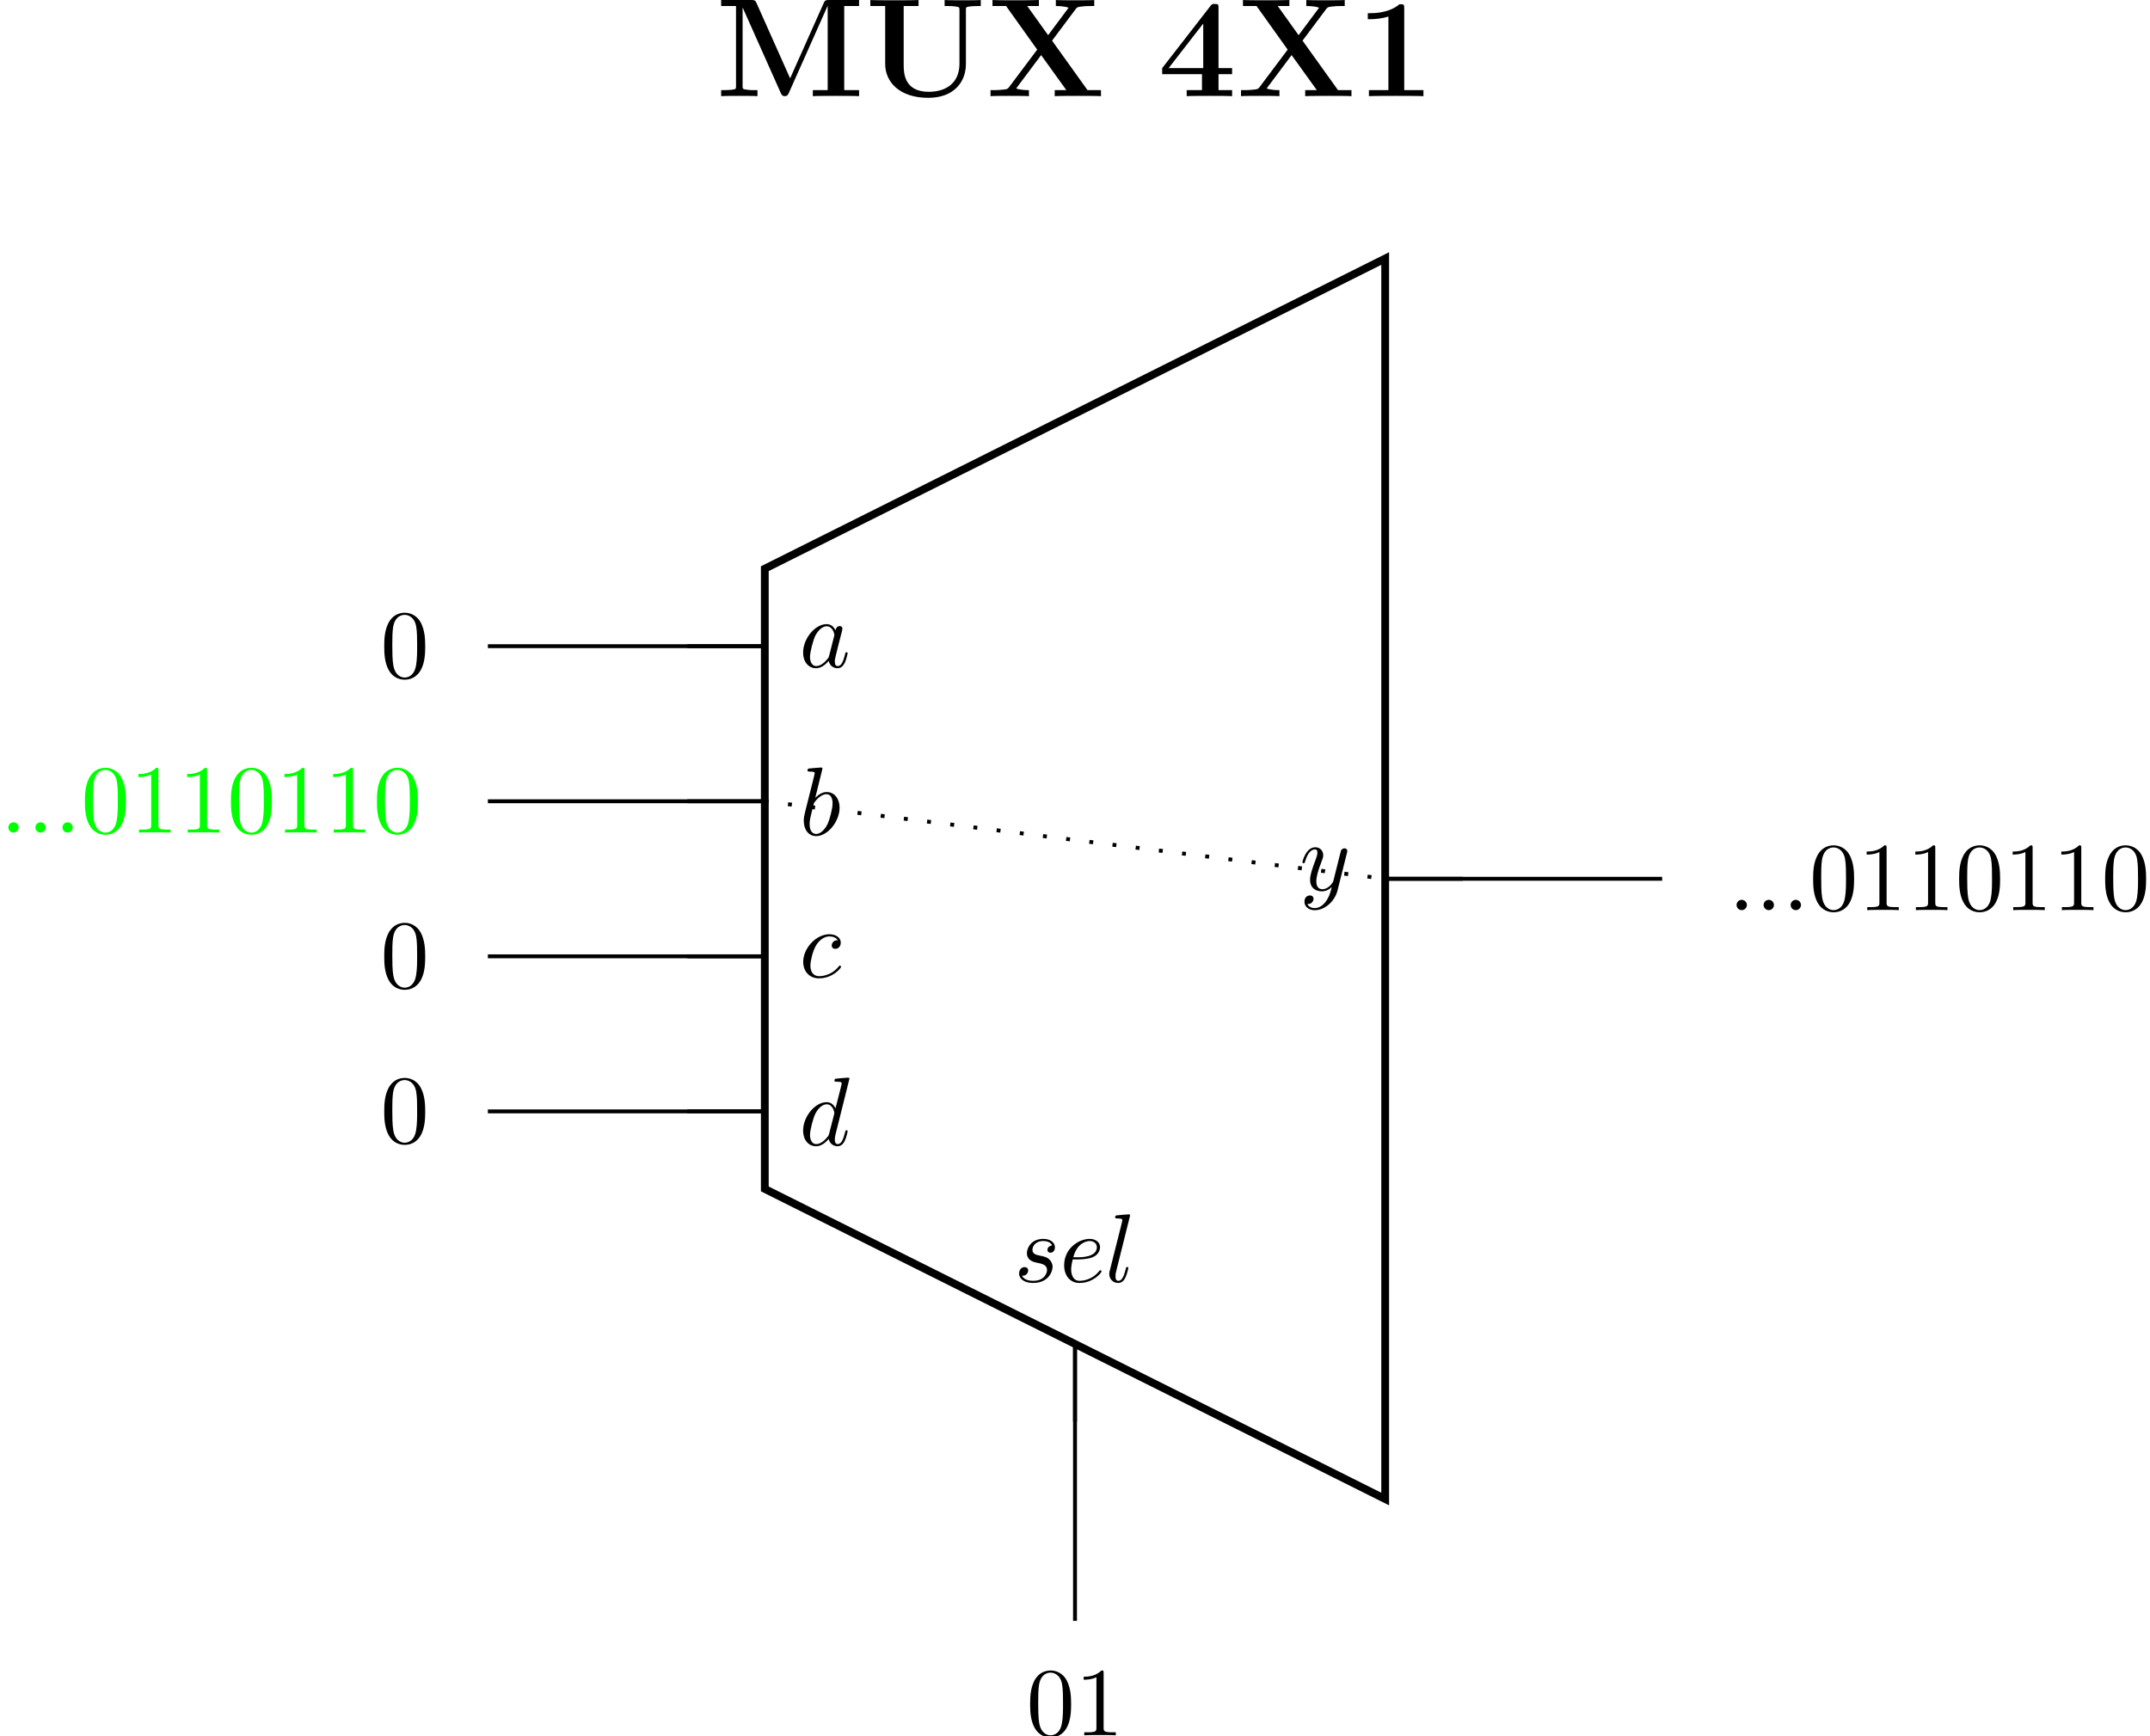
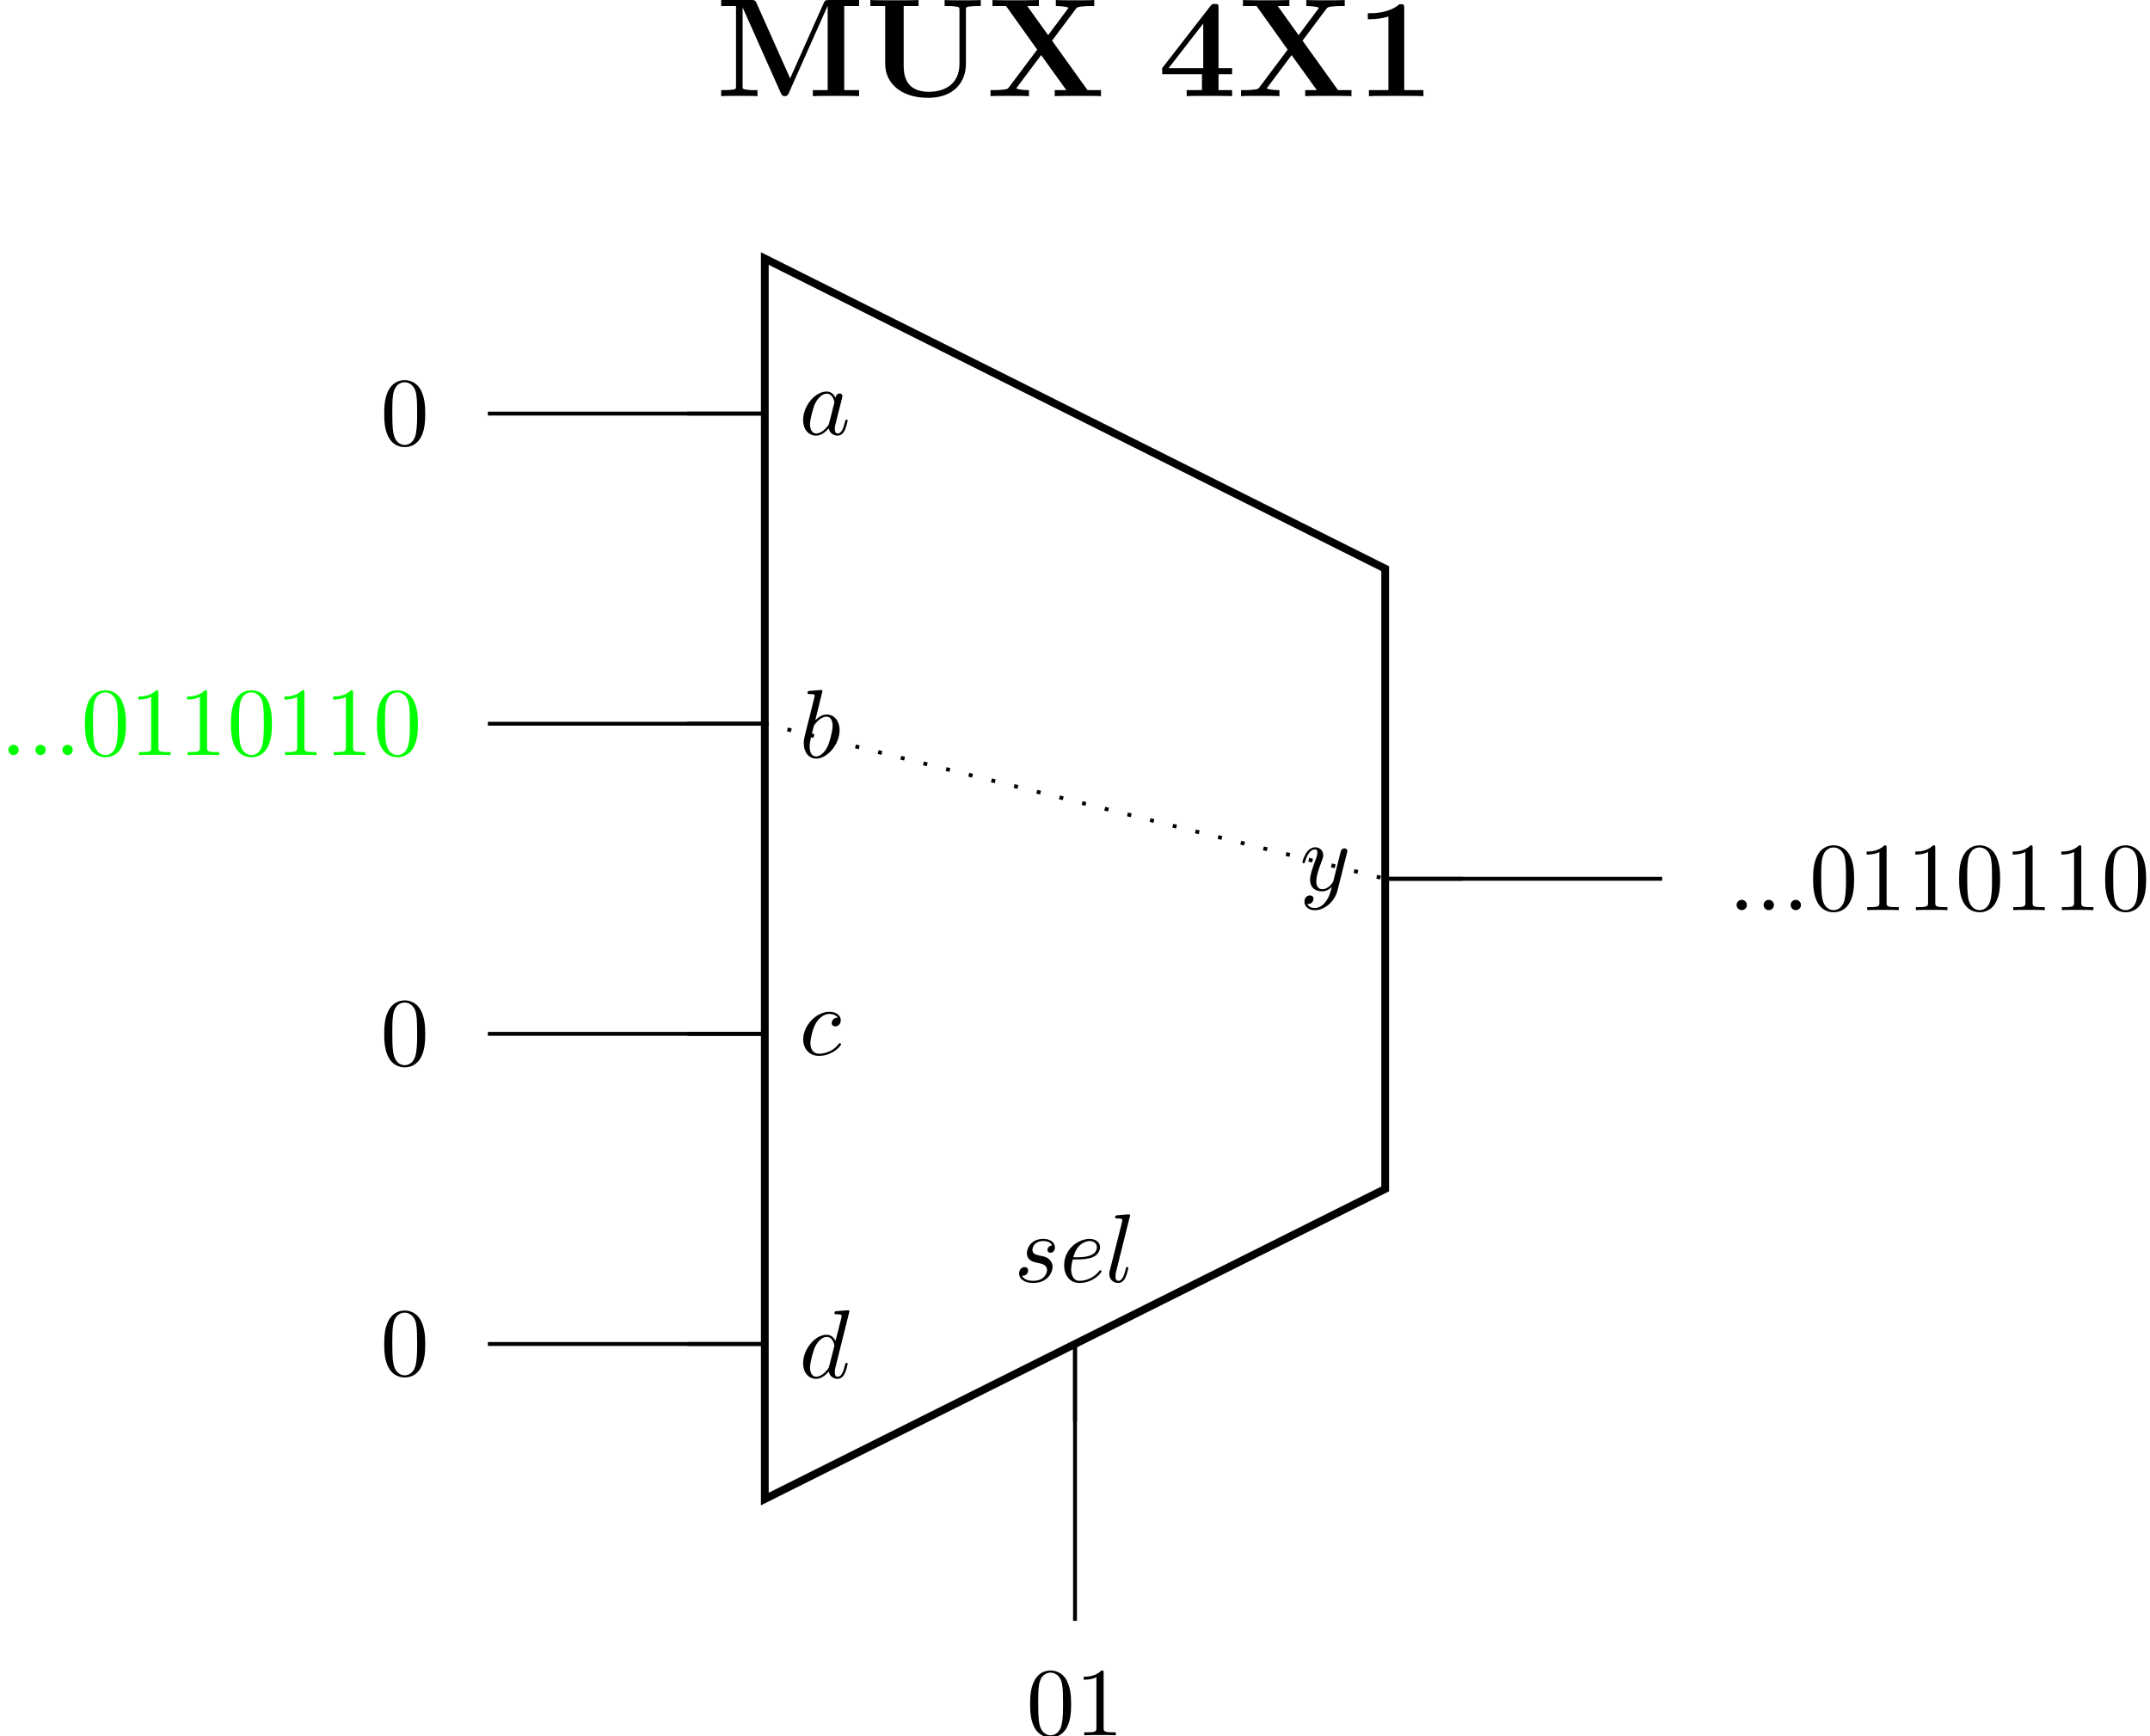
<svg xmlns="http://www.w3.org/2000/svg" xmlns:xlink="http://www.w3.org/1999/xlink" version="1.1" width="267.355pt" height="215.83pt" viewBox="-55.429 -59.463 267.355 215.83">
  <defs>
    <path id="g2-48" d="M4.583-3.188C4.583-3.985 4.533-4.782 4.184-5.519C3.726-6.476 2.909-6.635 2.491-6.635C1.893-6.635 1.166-6.376 .757-5.45C.438-4.762 .389-3.985 .389-3.188C.389-2.441 .428-1.544 .837-.787C1.265 .02 1.993 .219 2.481 .219C3.019 .219 3.776 .01 4.214-.936C4.533-1.624 4.583-2.401 4.583-3.188ZM2.481 0C2.092 0 1.504-.249 1.325-1.205C1.215-1.803 1.215-2.72 1.215-3.308C1.215-3.945 1.215-4.603 1.295-5.141C1.484-6.326 2.232-6.416 2.481-6.416C2.809-6.416 3.467-6.237 3.656-5.25C3.756-4.692 3.756-3.935 3.756-3.308C3.756-2.56 3.756-1.883 3.646-1.245C3.497-.299 2.929 0 2.481 0Z" />
    <path id="g2-49" d="M2.929-6.376C2.929-6.615 2.929-6.635 2.7-6.635C2.082-5.998 1.205-5.998 .887-5.998V-5.689C1.086-5.689 1.674-5.689 2.192-5.948V-.787C2.192-.428 2.162-.309 1.265-.309H.946V0C1.295-.03 2.162-.03 2.56-.03S3.826-.03 4.174 0V-.309H3.856C2.959-.309 2.929-.418 2.929-.787V-6.376Z" />
    <path id="g0-49" d="M4.964-8.995C4.964-9.411 4.935-9.411 4.476-9.411C3.414-8.493 1.822-8.493 1.506-8.493H1.234V-7.876H1.506C2.008-7.876 2.769-7.962 3.343-8.149V-.617H1.349V0C1.951-.029 3.457-.029 4.132-.029S6.327-.029 6.929 0V-.617H4.964V-8.995Z" />
    <path id="g0-52" d="M6.212-2.252H7.603V-2.869H6.212V-9.024C6.212-9.382 6.198-9.44 5.839-9.44C5.581-9.44 5.552-9.44 5.38-9.225L.445-2.869V-2.252H4.519V-.617H2.955V0C3.371-.029 4.792-.029 5.308-.029C5.796-.029 7.216-.029 7.603 0V-.617H6.212V-2.252ZM4.648-7.431V-2.869H1.105L4.648-7.431Z" />
    <path id="g0-77" d="M7.647-1.822L4.203-9.54C4.074-9.841 3.945-9.841 3.644-9.841H.588V-9.225H2.109V-1.047C2.109-.732 2.095-.717 1.722-.66C1.463-.631 1.176-.617 .918-.617H.588V0C.918-.029 2.037-.029 2.439-.029S3.974-.029 4.304 0V-.617H3.974C3.587-.617 3.558-.617 3.214-.66C2.798-.717 2.783-.732 2.783-1.047V-9.052H2.798L6.7-.301C6.771-.143 6.857 0 7.101 0S7.431-.143 7.503-.301L11.477-9.225H11.491V-.617H9.971V0C10.358-.029 11.85-.029 12.338-.029S14.318-.029 14.705 0V-.617H13.184V-9.225H14.705V-9.841H11.649C11.348-9.841 11.219-9.841 11.09-9.54L7.647-1.822Z" />
    <path id="g0-85" d="M10.329-8.794C10.329-9.11 10.344-9.124 10.717-9.182C10.975-9.21 11.262-9.225 11.52-9.225H11.85V-9.841C11.52-9.813 10.401-9.813 9.999-9.813S8.479-9.813 8.149-9.841V-9.225H8.479C8.866-9.225 8.895-9.225 9.239-9.182C9.655-9.124 9.669-9.11 9.669-8.794V-3.328C9.669-1.277 8.22-.445 6.528-.445C4.017-.445 3.96-2.367 3.96-3.199V-9.225H5.48V-9.841C5.064-9.813 3.529-9.813 3.013-9.813S.961-9.813 .545-9.841V-9.225H2.066V-3.3C2.066-1.406 3.587 .172 6.47 .172C9.124 .172 10.329-1.478 10.329-3.285V-8.794Z" />
    <path id="g0-88" d="M6.743-5.681L9.167-8.923C9.311-9.11 9.368-9.139 9.841-9.182C10.214-9.225 10.272-9.225 10.688-9.225H11.061V-9.841C10.731-9.813 9.583-9.813 9.182-9.813C8.737-9.813 7.489-9.813 7.13-9.841V-9.225C7.302-9.225 8.005-9.225 8.436-9.052L6.341-6.241L4.203-9.225H5.394V-9.841C4.878-9.813 3.529-9.813 2.941-9.813C2.453-9.813 1.033-9.813 .646-9.841V-9.225H2.037L5.222-4.763L2.338-.918C2.209-.746 2.166-.703 1.664-.66C1.306-.631 1.234-.617 .832-.617H.445V0C.775-.029 1.937-.029 2.338-.029C2.783-.029 4.017-.029 4.376 0V-.617C4.218-.617 3.486-.617 3.07-.789L5.624-4.203L8.206-.617H7.015V0C7.474-.029 8.909-.029 9.454-.029C9.913-.029 11.391-.029 11.75 0V-.617H10.372L6.743-5.681Z" />
    <path id="g1-58" d="M1.913-.528C1.913-.817 1.674-1.056 1.385-1.056S.857-.817 .857-.528S1.096 0 1.385 0S1.913-.239 1.913-.528Z" />
    <path id="g1-97" d="M3.716-3.766C3.537-4.134 3.248-4.403 2.8-4.403C1.634-4.403 .399-2.939 .399-1.484C.399-.548 .946 .11 1.724 .11C1.923 .11 2.421 .07 3.019-.638C3.098-.219 3.447 .11 3.925 .11C4.274 .11 4.503-.12 4.663-.438C4.832-.797 4.961-1.405 4.961-1.425C4.961-1.524 4.872-1.524 4.842-1.524C4.742-1.524 4.732-1.484 4.702-1.345C4.533-.697 4.354-.11 3.945-.11C3.676-.11 3.646-.369 3.646-.568C3.646-.787 3.666-.867 3.776-1.305C3.885-1.724 3.905-1.823 3.995-2.202L4.354-3.597C4.423-3.875 4.423-3.895 4.423-3.935C4.423-4.105 4.304-4.204 4.134-4.204C3.895-4.204 3.746-3.985 3.716-3.766ZM3.068-1.186C3.019-1.006 3.019-.986 2.869-.817C2.431-.269 2.022-.11 1.743-.11C1.245-.11 1.106-.658 1.106-1.046C1.106-1.544 1.425-2.77 1.654-3.228C1.963-3.816 2.411-4.184 2.809-4.184C3.457-4.184 3.597-3.367 3.597-3.308S3.577-3.188 3.567-3.138L3.068-1.186Z" />
    <path id="g1-98" d="M2.381-6.804C2.381-6.814 2.381-6.914 2.252-6.914C2.022-6.914 1.295-6.834 1.036-6.814C.956-6.804 .847-6.795 .847-6.615C.847-6.496 .936-6.496 1.086-6.496C1.564-6.496 1.584-6.426 1.584-6.326C1.584-6.257 1.494-5.918 1.445-5.709L.628-2.461C.508-1.963 .468-1.803 .468-1.455C.468-.508 .996 .11 1.733 .11C2.909 .11 4.134-1.375 4.134-2.809C4.134-3.716 3.606-4.403 2.809-4.403C2.351-4.403 1.943-4.115 1.644-3.806L2.381-6.804ZM1.445-3.039C1.504-3.258 1.504-3.278 1.594-3.387C2.082-4.035 2.531-4.184 2.79-4.184C3.148-4.184 3.417-3.885 3.417-3.248C3.417-2.66 3.088-1.514 2.909-1.136C2.58-.468 2.122-.11 1.733-.11C1.395-.11 1.066-.379 1.066-1.116C1.066-1.305 1.066-1.494 1.225-2.122L1.445-3.039Z" />
    <path id="g1-99" d="M3.945-3.786C3.786-3.786 3.646-3.786 3.507-3.646C3.347-3.497 3.328-3.328 3.328-3.258C3.328-3.019 3.507-2.909 3.696-2.909C3.985-2.909 4.254-3.148 4.254-3.547C4.254-4.035 3.786-4.403 3.078-4.403C1.733-4.403 .408-2.979 .408-1.574C.408-.677 .986 .11 2.022 .11C3.447 .11 4.284-.946 4.284-1.066C4.284-1.126 4.224-1.196 4.164-1.196C4.115-1.196 4.095-1.176 4.035-1.096C3.248-.11 2.162-.11 2.042-.11C1.415-.11 1.146-.598 1.146-1.196C1.146-1.604 1.345-2.57 1.684-3.188C1.993-3.756 2.54-4.184 3.088-4.184C3.427-4.184 3.806-4.055 3.945-3.786Z" />
    <path id="g1-100" d="M5.141-6.804C5.141-6.814 5.141-6.914 5.011-6.914C4.862-6.914 3.915-6.824 3.746-6.804C3.666-6.795 3.606-6.745 3.606-6.615C3.606-6.496 3.696-6.496 3.846-6.496C4.324-6.496 4.344-6.426 4.344-6.326L4.314-6.127L3.716-3.766C3.537-4.134 3.248-4.403 2.8-4.403C1.634-4.403 .399-2.939 .399-1.484C.399-.548 .946 .11 1.724 .11C1.923 .11 2.421 .07 3.019-.638C3.098-.219 3.447 .11 3.925 .11C4.274 .11 4.503-.12 4.663-.438C4.832-.797 4.961-1.405 4.961-1.425C4.961-1.524 4.872-1.524 4.842-1.524C4.742-1.524 4.732-1.484 4.702-1.345C4.533-.697 4.354-.11 3.945-.11C3.676-.11 3.646-.369 3.646-.568C3.646-.807 3.666-.877 3.706-1.046L5.141-6.804ZM3.068-1.186C3.019-1.006 3.019-.986 2.869-.817C2.431-.269 2.022-.11 1.743-.11C1.245-.11 1.106-.658 1.106-1.046C1.106-1.544 1.425-2.77 1.654-3.228C1.963-3.816 2.411-4.184 2.809-4.184C3.457-4.184 3.597-3.367 3.597-3.308S3.577-3.188 3.567-3.138L3.068-1.186Z" />
    <path id="g1-101" d="M1.863-2.301C2.152-2.301 2.889-2.321 3.387-2.531C4.085-2.829 4.134-3.417 4.134-3.557C4.134-3.995 3.756-4.403 3.068-4.403C1.963-4.403 .458-3.437 .458-1.694C.458-.677 1.046 .11 2.022 .11C3.447 .11 4.284-.946 4.284-1.066C4.284-1.126 4.224-1.196 4.164-1.196C4.115-1.196 4.095-1.176 4.035-1.096C3.248-.11 2.162-.11 2.042-.11C1.265-.11 1.176-.946 1.176-1.265C1.176-1.385 1.186-1.694 1.335-2.301H1.863ZM1.395-2.521C1.783-4.035 2.809-4.184 3.068-4.184C3.537-4.184 3.806-3.895 3.806-3.557C3.806-2.521 2.212-2.521 1.803-2.521H1.395Z" />
    <path id="g1-108" d="M2.57-6.804C2.57-6.814 2.57-6.914 2.441-6.914C2.212-6.914 1.484-6.834 1.225-6.814C1.146-6.804 1.036-6.795 1.036-6.605C1.036-6.496 1.136-6.496 1.285-6.496C1.763-6.496 1.773-6.406 1.773-6.326L1.743-6.127L.488-1.146C.458-1.036 .438-.966 .438-.807C.438-.239 .877 .11 1.345 .11C1.674 .11 1.923-.09 2.092-.448C2.271-.827 2.391-1.405 2.391-1.425C2.391-1.524 2.301-1.524 2.271-1.524C2.172-1.524 2.162-1.484 2.132-1.345C1.963-.697 1.773-.11 1.375-.11C1.076-.11 1.076-.428 1.076-.568C1.076-.807 1.086-.857 1.136-1.046L2.57-6.804Z" />
    <path id="g1-115" d="M3.895-3.726C3.616-3.716 3.417-3.497 3.417-3.278C3.417-3.138 3.507-2.989 3.726-2.989S4.184-3.158 4.184-3.547C4.184-3.995 3.756-4.403 2.999-4.403C1.684-4.403 1.315-3.387 1.315-2.949C1.315-2.172 2.052-2.022 2.341-1.963C2.859-1.863 3.377-1.753 3.377-1.205C3.377-.946 3.148-.11 1.953-.11C1.813-.11 1.046-.11 .817-.638C1.196-.588 1.445-.887 1.445-1.166C1.445-1.395 1.285-1.514 1.076-1.514C.817-1.514 .518-1.305 .518-.857C.518-.289 1.086 .11 1.943 .11C3.557 .11 3.945-1.096 3.945-1.544C3.945-1.903 3.756-2.152 3.636-2.271C3.367-2.55 3.078-2.6 2.64-2.69C2.281-2.77 1.883-2.839 1.883-3.288C1.883-3.577 2.122-4.184 2.999-4.184C3.248-4.184 3.746-4.115 3.895-3.726Z" />
    <path id="g1-121" d="M4.842-3.796C4.882-3.935 4.882-3.955 4.882-4.025C4.882-4.204 4.742-4.294 4.593-4.294C4.493-4.294 4.334-4.234 4.244-4.085C4.224-4.035 4.144-3.726 4.105-3.547C4.035-3.288 3.965-3.019 3.905-2.75L3.457-.956C3.417-.807 2.989-.11 2.331-.11C1.823-.11 1.714-.548 1.714-.917C1.714-1.375 1.883-1.993 2.222-2.869C2.381-3.278 2.421-3.387 2.421-3.587C2.421-4.035 2.102-4.403 1.604-4.403C.658-4.403 .289-2.959 .289-2.869C.289-2.77 .389-2.77 .408-2.77C.508-2.77 .518-2.79 .568-2.949C.837-3.885 1.235-4.184 1.574-4.184C1.654-4.184 1.823-4.184 1.823-3.866C1.823-3.616 1.724-3.357 1.654-3.168C1.255-2.112 1.076-1.544 1.076-1.076C1.076-.189 1.704 .11 2.291 .11C2.68 .11 3.019-.06 3.298-.339C3.168 .179 3.049 .667 2.65 1.196C2.391 1.534 2.012 1.823 1.554 1.823C1.415 1.823 .966 1.793 .797 1.405C.956 1.405 1.086 1.405 1.225 1.285C1.325 1.196 1.425 1.066 1.425 .877C1.425 .568 1.156 .528 1.056 .528C.827 .528 .498 .687 .498 1.176C.498 1.674 .936 2.042 1.554 2.042C2.58 2.042 3.606 1.136 3.885 .01L4.842-3.796Z" />
  </defs>
  <g id="page1">
-     <path d="M39.676 11.266L116.82-27.309V126.98L39.676 88.41Z" stroke="#000" fill="none" stroke-width=".968" />
-     <path d="M39.676 78.766H30.035M39.676 59.48H30.035M39.676 40.195H30.035M39.676 20.906H30.035M116.82 49.836H126.465M78.25 107.695V117.336" stroke="#000" fill="none" stroke-width=".484" stroke-miterlimit="10" />
-     <g transform="matrix(1.21495 0 0 1.21495 -20.64709 -60.80093)">
+     <path d="M39.676-27.309L116.82 11.266V88.41L39.676 126.98Z" stroke="#000" fill="none" stroke-width=".968" />
+     <path d="M39.676 107.695H30.035M39.676 69.121H30.035M39.676 30.551H30.035M39.676-8.023H30.035M116.82 49.836H126.465M78.25 107.695V117.336" stroke="#000" fill="none" stroke-width=".484" stroke-miterlimit="10" />
+     <g transform="matrix(1.21495 0 0 1.21495 -20.64709 -89.72999)">
      <use x="53.171" y="69.397" xlink:href="#g1-97" />
    </g>
-     <g transform="matrix(1.21495 0 0 1.21495 -20.64709 -39.91793)">
+     <g transform="matrix(1.21495 0 0 1.21495 -20.64709 -49.56093)">
      <use x="53.171" y="69.397" xlink:href="#g1-98" />
    </g>
-     <g transform="matrix(1.21495 0 0 1.21495 -20.64709 -22.22903)">
+     <g transform="matrix(1.21495 0 0 1.21495 -20.64709 -12.58603)">
      <use x="53.171" y="69.397" xlink:href="#g1-99" />
    </g>
-     <g transform="matrix(1.21495 0 0 1.21495 -20.64709 -1.345928)">
+     <g transform="matrix(1.21495 0 0 1.21495 -20.64709 27.58287)">
      <use x="53.171" y="69.397" xlink:href="#g1-100" />
    </g>
    <g transform="matrix(1.21495 0 0 1.21495 41.57541 -33.04883)">
      <use x="53.171" y="69.397" xlink:href="#g1-121" />
    </g>
    <g transform="matrix(1.21495 0 0 1.21495 -31.06669 -131.8181)">
      <use x="53.171" y="69.397" xlink:href="#g0-77" />
      <use x="68.481" y="69.397" xlink:href="#g0-85" />
      <use x="80.884" y="69.397" xlink:href="#g0-88" />
      <use x="98.452" y="69.397" xlink:href="#g0-52" />
      <use x="106.521" y="69.397" xlink:href="#g0-88" />
      <use x="118.709" y="69.397" xlink:href="#g0-49" />
    </g>
    <g transform="matrix(1.21495 0 0 1.21495 6.068608 15.65967)">
      <use x="53.171" y="69.397" xlink:href="#g1-115" />
      <use x="57.841" y="69.397" xlink:href="#g1-101" />
      <use x="62.48" y="69.397" xlink:href="#g1-108" />
    </g>
-     <path d="M39.676 20.906H5.238" stroke="#000" fill="none" stroke-width=".484" stroke-miterlimit="10" />
-     <path d="M39.676 40.195H5.238" stroke="#000" fill="none" stroke-width=".484" stroke-miterlimit="10" />
-     <path d="M39.676 59.48H5.238" stroke="#000" fill="none" stroke-width=".484" stroke-miterlimit="10" />
-     <path d="M39.676 78.766H5.238" stroke="#000" fill="none" stroke-width=".484" stroke-miterlimit="10" />
+     <path d="M39.676-8.023H5.238" stroke="#000" fill="none" stroke-width=".484" stroke-miterlimit="10" />
+     <path d="M39.676 30.551H5.238" stroke="#000" fill="none" stroke-width=".484" stroke-miterlimit="10" />
+     <path d="M39.676 69.121H5.238" stroke="#000" fill="none" stroke-width=".484" stroke-miterlimit="10" />
+     <path d="M39.676 107.695H5.238" stroke="#000" fill="none" stroke-width=".484" stroke-miterlimit="10" />
    <path d="M116.82 49.836H151.262" stroke="#000" fill="none" stroke-width=".484" stroke-miterlimit="10" />
    <path d="M78.25 107.695V142.133" stroke="#000" fill="none" stroke-width=".484" stroke-miterlimit="10" />
-     <path d="M39.676 40.195L116.82 49.836" stroke="#000" fill="none" stroke-width=".484" stroke-miterlimit="10" stroke-dasharray=".484,2.421" />
-     <g transform="matrix(1.21495 0 0 1.21495 -72.72162 -59.50653)">
+     <path d="M39.676 30.551L116.82 49.836" stroke="#000" fill="none" stroke-width=".484" stroke-miterlimit="10" stroke-dasharray=".484,2.421" />
+     <g transform="matrix(1.21495 0 0 1.21495 -72.72162 -88.43551)">
      <use x="53.171" y="69.397" xlink:href="#g2-48" />
    </g>
-     <g fill="#0f0" transform="matrix(1.21495 0 0 1.21495 -120.0294 -40.22053)">
+     <g fill="#0f0" transform="matrix(1.21495 0 0 1.21495 -120.0294 -49.86353)">
      <use x="53.171" y="69.397" xlink:href="#g1-58" />
      <use x="55.939" y="69.397" xlink:href="#g1-58" />
      <use x="58.706" y="69.397" xlink:href="#g1-58" />
      <use x="61.474" y="69.397" xlink:href="#g2-48" />
      <use x="66.455" y="69.397" xlink:href="#g2-49" />
      <use x="71.436" y="69.397" xlink:href="#g2-49" />
      <use x="76.418" y="69.397" xlink:href="#g2-48" />
      <use x="81.399" y="69.397" xlink:href="#g2-49" />
      <use x="86.38" y="69.397" xlink:href="#g2-49" />
      <use x="91.362" y="69.397" xlink:href="#g2-48" />
    </g>
-     <g transform="matrix(1.21495 0 0 1.21495 -72.72162 -20.93453)">
+     <g transform="matrix(1.21495 0 0 1.21495 -72.72162 -11.29153)">
      <use x="53.171" y="69.397" xlink:href="#g2-48" />
    </g>
-     <g transform="matrix(1.21495 0 0 1.21495 -72.72162 -1.648528)">
+     <g transform="matrix(1.21495 0 0 1.21495 -72.72162 27.28087)">
      <use x="53.171" y="69.397" xlink:href="#g2-48" />
    </g>
    <g transform="matrix(1.21495 0 0 1.21495 94.87441 -30.57753)">
      <use x="53.171" y="69.397" xlink:href="#g1-58" />
      <use x="55.939" y="69.397" xlink:href="#g1-58" />
      <use x="58.706" y="69.397" xlink:href="#g1-58" />
      <use x="61.474" y="69.397" xlink:href="#g2-48" />
      <use x="66.455" y="69.397" xlink:href="#g2-49" />
      <use x="71.436" y="69.397" xlink:href="#g2-49" />
      <use x="76.418" y="69.397" xlink:href="#g2-48" />
      <use x="81.399" y="69.397" xlink:href="#g2-49" />
      <use x="86.38" y="69.397" xlink:href="#g2-49" />
      <use x="91.362" y="69.397" xlink:href="#g2-48" />
    </g>
    <g transform="matrix(1.21495 0 0 1.21495 7.596308 72.05287)">
      <use x="53.171" y="69.397" xlink:href="#g2-48" />
      <use x="58.153" y="69.397" xlink:href="#g2-49" />
    </g>
  </g>
</svg>
